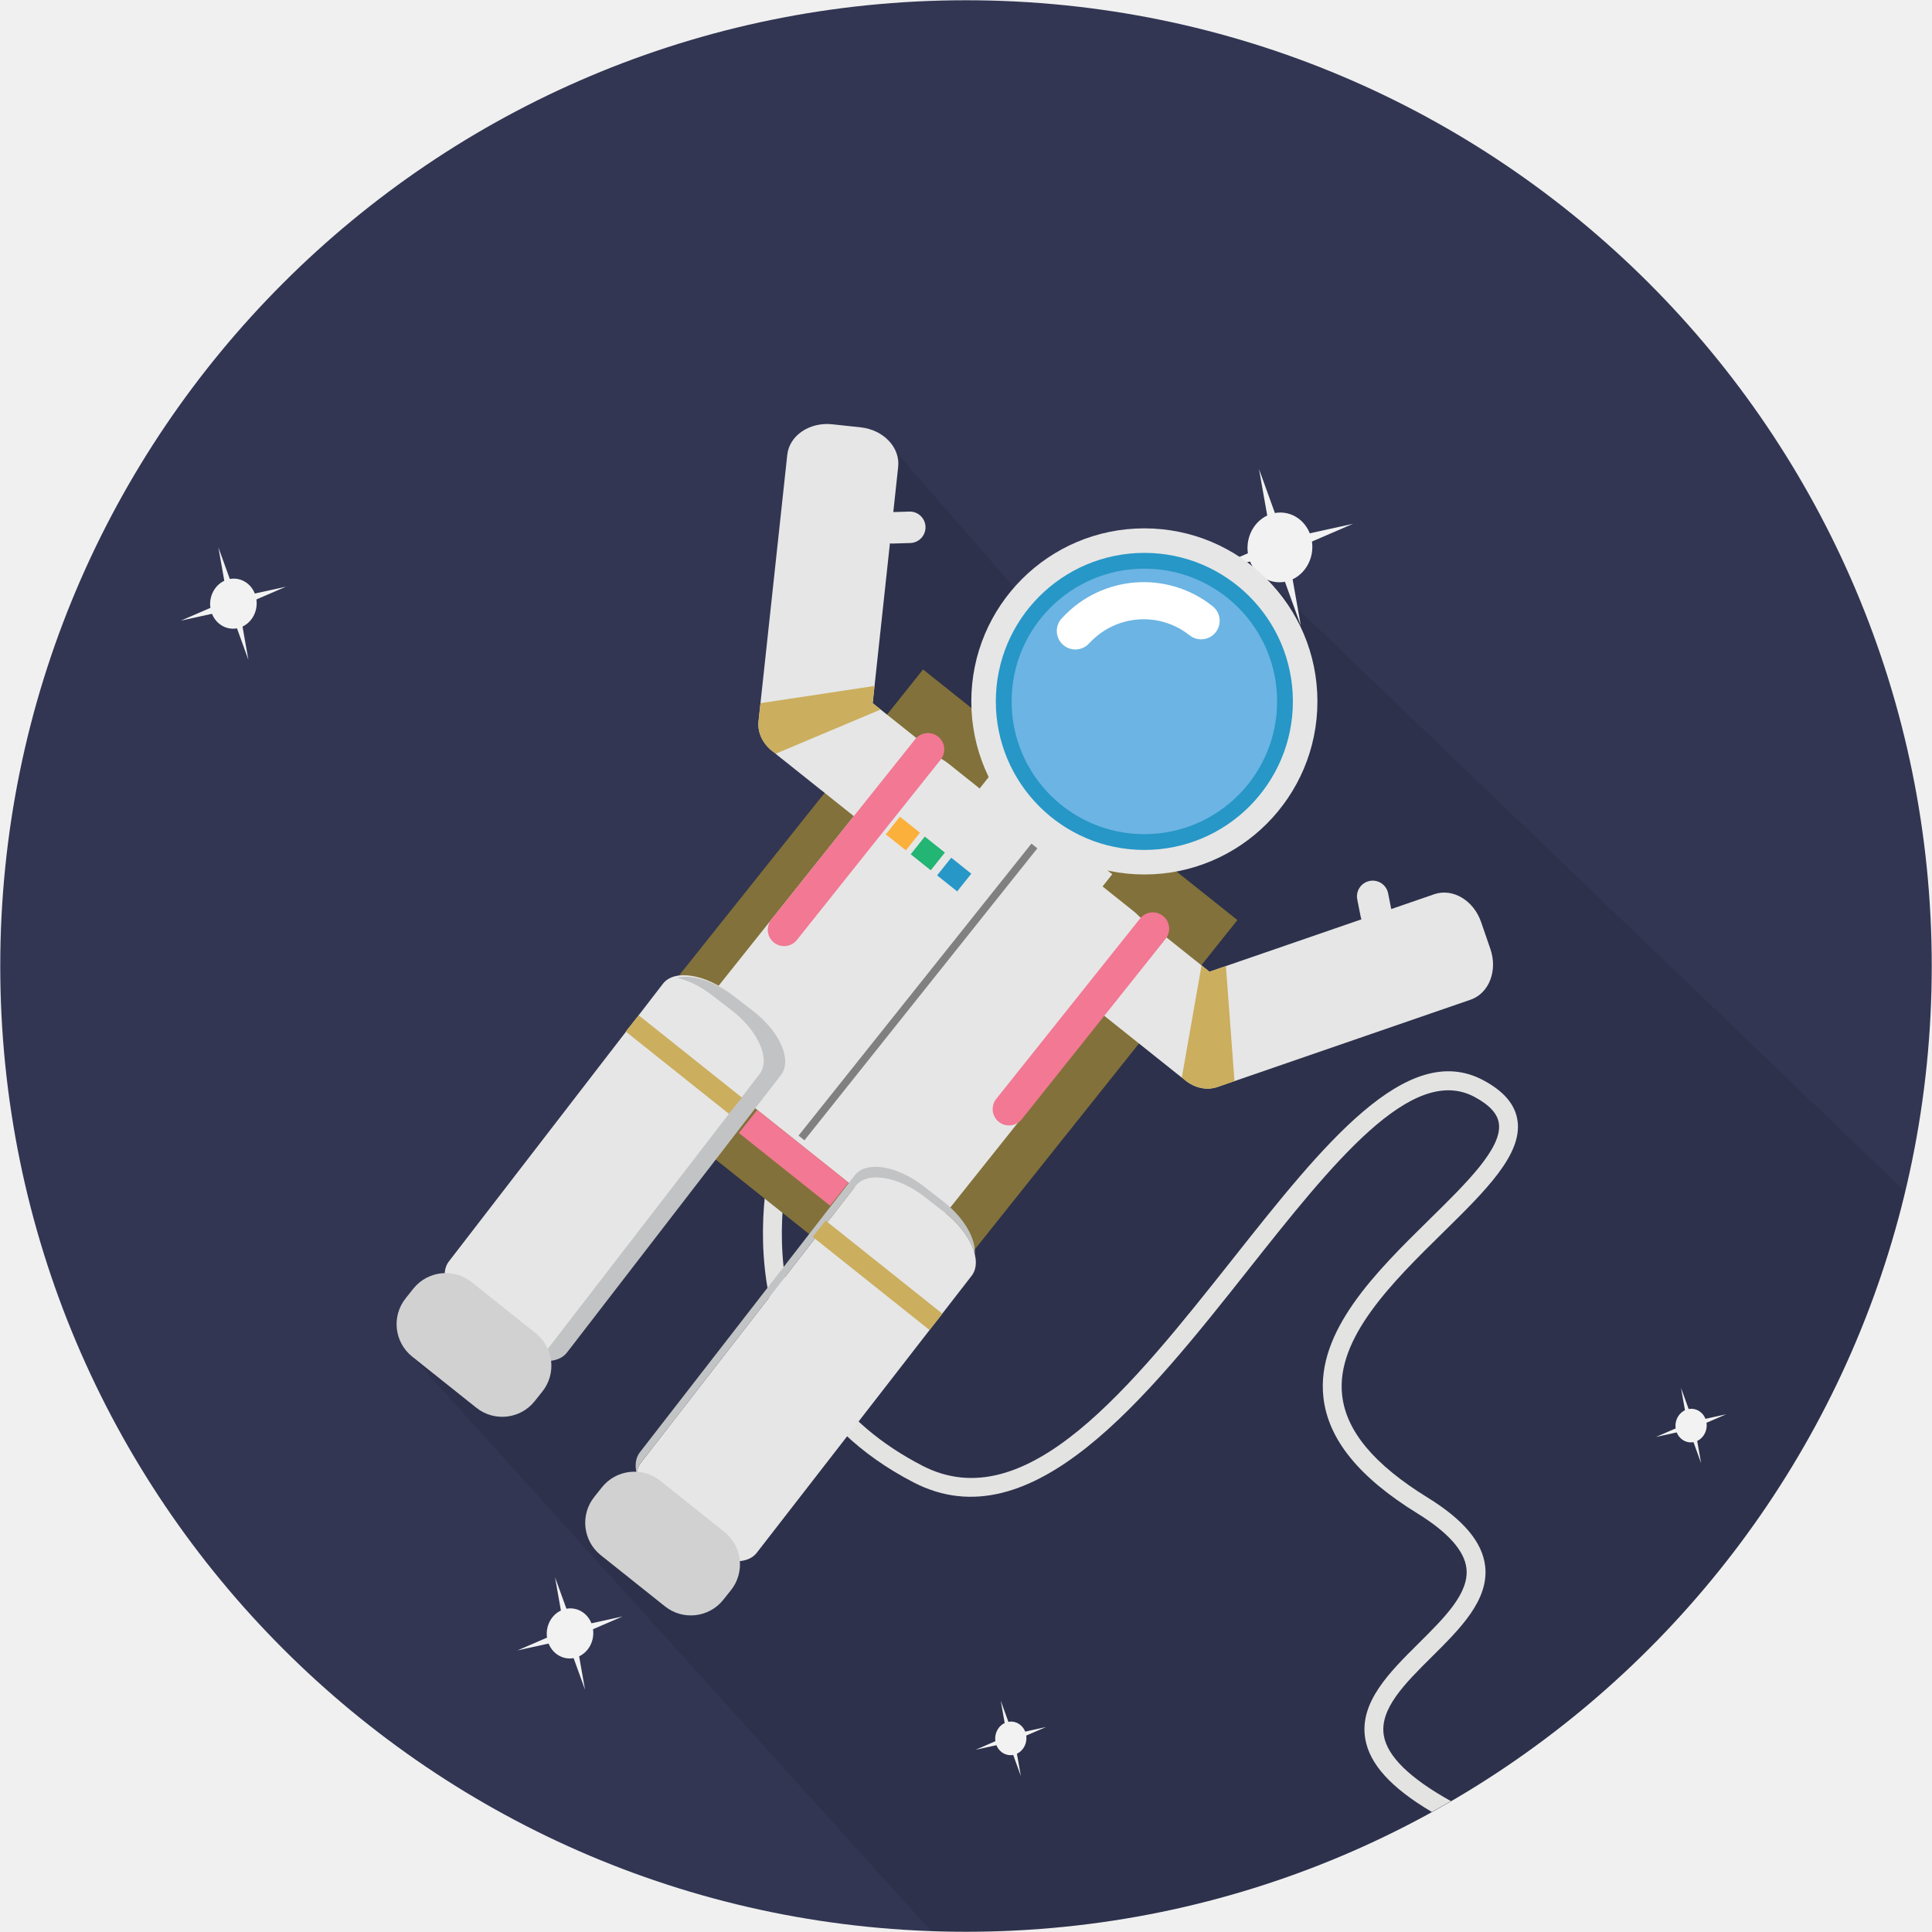
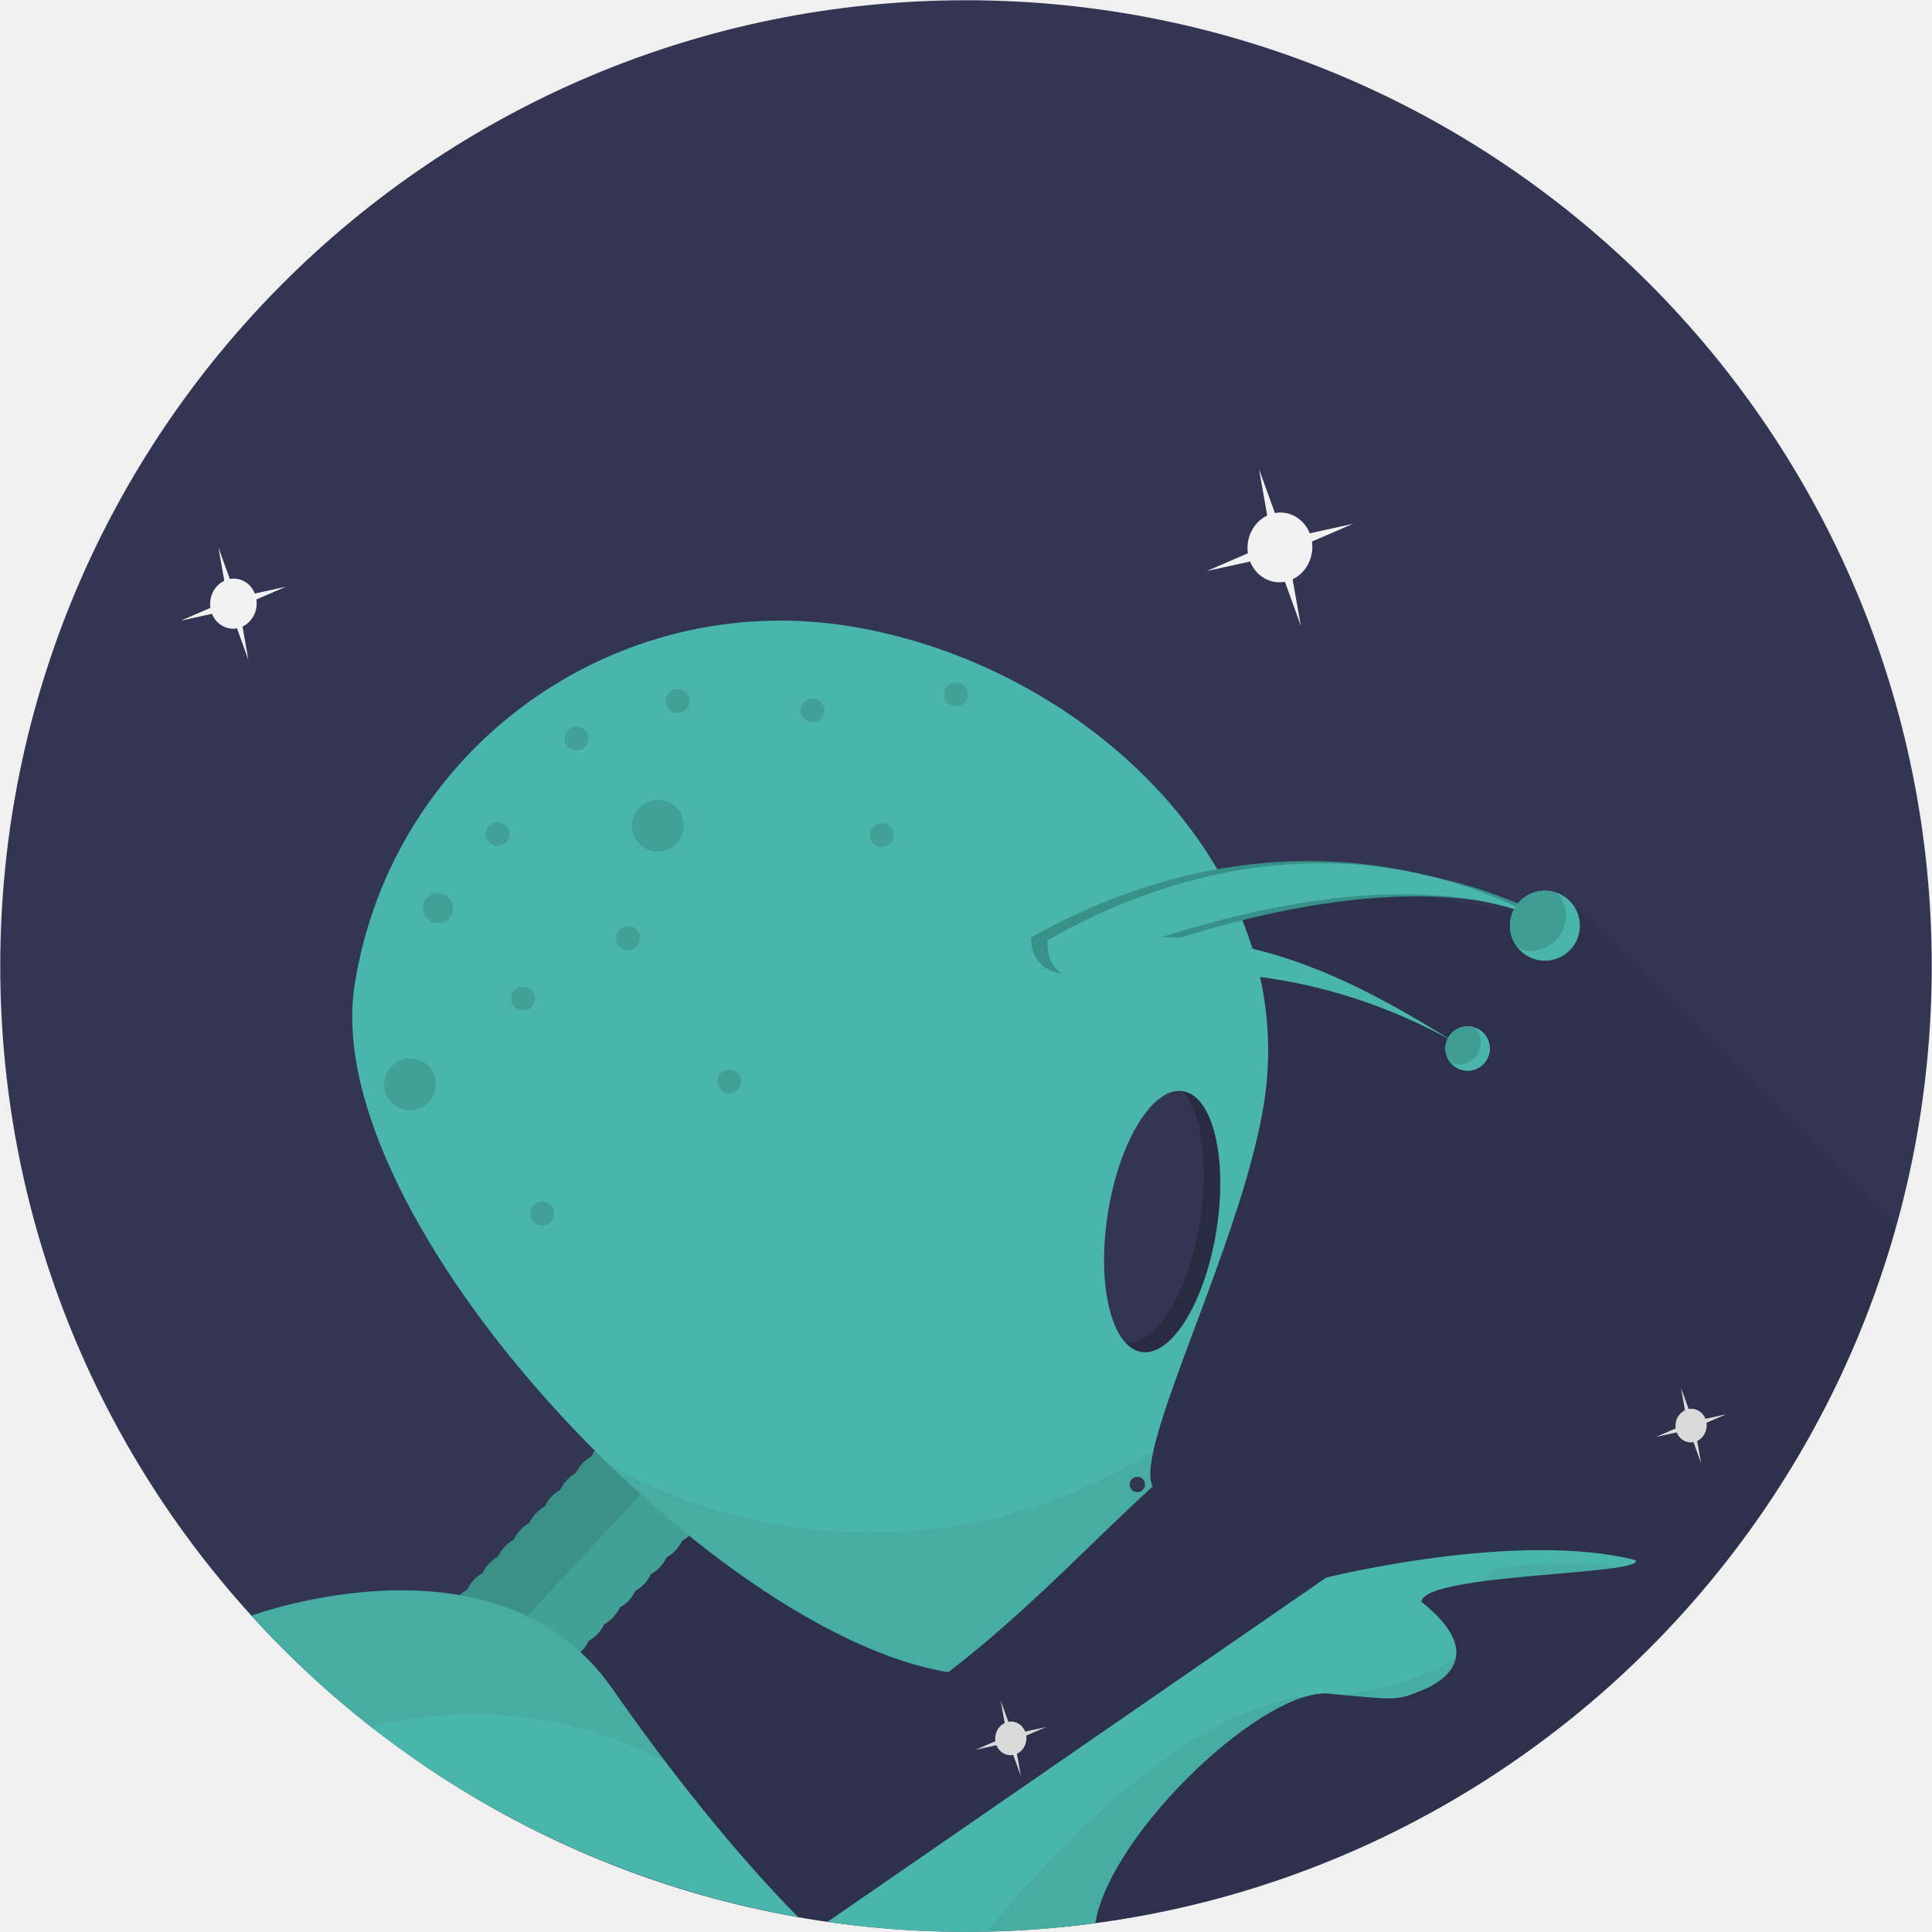
- <svg xmlns="http://www.w3.org/2000/svg" version="1.1" id="Astronout" x="0px" y="0px" width="512px" height="512px" viewBox="0 0 512 512" enable-background="new 0 0 512 512" xml:space="preserve">
+ <svg xmlns="http://www.w3.org/2000/svg" version="1.1" id="Alien_1_" x="0px" y="0px" width="512px" height="512px" viewBox="0 0 512 512" enable-background="new 0 0 512 512" xml:space="preserve">
  <circle id="Background" fill="#323653" cx="256" cy="256" r="255.931" />
-   <path id="Shadow" opacity="0.1" d="M498.516,337.772c2.467-7.317,4.563-14.67,6.341-22.037L335.579,153.337l-31.818,42.583  l-70.384-80.86l-22.194,134.044L109.245,359.521l137.557,152.292C357.068,515.821,461.461,447.666,498.516,337.772z" />
  <g id="Stars">
    <g>
      <path fill="#F2F2F2" d="M347.455,142.4c1.306,4.885-1.34,10.041-5.899,11.52c-4.565,1.474-9.319-1.295-10.624-6.183    c-1.303-4.888,1.338-10.047,5.895-11.516C341.391,134.747,346.149,137.516,347.455,142.4z" />
      <polygon fill="#F2F2F2" points="333.649,124.305 337.429,145.636 344.737,165.831 340.955,144.499   " />
      <polygon fill="#F2F2F2" points="319.807,151.329 339.693,146.96 358.572,138.809 338.686,143.183   " />
    </g>
    <g>
      <path fill="#F2F2F2" d="M271.85,459.405c0.63,2.354-0.645,4.832-2.838,5.543c-2.196,0.712-4.486-0.619-5.115-2.974    c-0.629-2.354,0.645-4.836,2.839-5.545C268.932,455.718,271.223,457.052,271.85,459.405z" />
      <polygon fill="#F2F2F2" points="265.202,450.697 267.024,460.965 270.541,470.684 268.723,460.416   " />
      <polygon fill="#F2F2F2" points="258.542,463.704 268.118,461.598 277.203,457.678 267.63,459.78   " />
    </g>
    <g>
      <path fill="#F2F2F2" d="M452.13,376.514c0.631,2.354-0.644,4.832-2.837,5.543c-2.196,0.712-4.486-0.619-5.115-2.974    c-0.629-2.354,0.645-4.836,2.839-5.545C449.213,372.826,451.504,374.16,452.13,376.514z" />
      <polygon fill="#F2F2F2" points="445.483,367.806 447.306,378.073 450.822,387.792 449.004,377.524   " />
      <polygon fill="#F2F2F2" points="438.823,380.813 448.398,378.706 457.484,374.786 447.911,376.889   " />
    </g>
    <g id="Star_11_">
      <path fill="#F2F2F2" d="M67.787,158.06c0.936,3.509-0.96,7.212-4.235,8.271s-6.692-0.929-7.628-4.437    c-0.938-3.511,0.96-7.215,4.234-8.271C63.434,152.563,66.849,154.55,67.787,158.06z" />
      <polygon fill="#F2F2F2" points="57.875,145.068 60.588,160.387 65.833,174.885 63.121,159.567   " />
      <polygon fill="#F2F2F2" points="47.935,164.47 62.216,161.333 75.772,155.48 61.491,158.62   " />
    </g>
-     <g id="Star_1_">
-       <path fill="#F2F2F2" d="M156.993,430.957c0.936,3.508-0.96,7.212-4.235,8.271c-3.275,1.059-6.692-0.93-7.627-4.437    c-0.938-3.512,0.96-7.216,4.233-8.271C152.641,425.461,156.056,427.447,156.993,430.957z" />
-       <polygon fill="#F2F2F2" points="147.082,417.966 149.794,433.284 155.04,447.782 152.328,432.464   " />
-       <polygon fill="#F2F2F2" points="137.141,437.367 151.422,434.23 164.979,428.378 150.698,431.518   " />
+   </g>
+   <path id="Shadow" opacity="0.1" d="M113.23,468.463c18.483,12.403,38.89,22.599,60.997,30.053  c133.938,45.161,279.127-26.806,324.289-160.743c1.396-4.141,2.678-8.291,3.852-12.449l-87.388-87.389l-9.219,4.582l-34.559-6.451  h-40.604l-65.396,18.145l-63.521,117.427L113.23,468.463z" />
+   <g id="Alien">
+     <g>
+       <path fill="#41A197" d="M154.296,437.38c-2.277,2.438-5.293,3.322-6.739,1.973l-19.445-18.145    c-1.446-1.349-0.773-4.419,1.503-6.857l0,0c2.278-2.44,5.294-3.324,6.74-1.976l19.445,18.144    C157.247,431.868,156.574,434.938,154.296,437.38L154.296,437.38z" />
+       <path fill="#41A197" d="M150.174,441.797c-2.276,2.439-5.293,3.322-6.738,1.974l-19.446-18.145    c-1.446-1.349-0.772-4.42,1.503-6.857l0,0c2.278-2.442,5.295-3.324,6.74-1.977l19.446,18.145    C153.125,436.286,152.452,439.355,150.174,441.797L150.174,441.797z" />
+       <path fill="#41A197" d="M146.053,446.214c-2.277,2.438-5.294,3.322-6.739,1.975l-19.445-18.146    c-1.446-1.348-0.773-4.419,1.503-6.857l0,0c2.278-2.441,5.294-3.326,6.74-1.978l19.445,18.145    C149.003,440.702,148.33,443.773,146.053,446.214L146.053,446.214z" />
+       <g>
+         <path fill="#41A197" d="M187.271,402.04c-2.277,2.44-5.293,3.324-6.739,1.976l-19.445-18.145     c-1.445-1.349-0.772-4.42,1.504-6.859l0,0c2.278-2.441,5.294-3.323,6.74-1.977l19.445,18.146     C190.222,396.529,189.548,399.601,187.271,402.04L187.271,402.04z" />
+         <path fill="#41A197" d="M183.149,406.458c-2.276,2.44-5.293,3.323-6.738,1.975l-19.446-18.145     c-1.445-1.35-0.772-4.419,1.504-6.858l0,0c2.278-2.442,5.294-3.326,6.74-1.977l19.446,18.145     C186.1,400.947,185.427,404.018,183.149,406.458L183.149,406.458z" />
+         <path fill="#41A197" d="M179.027,410.876c-2.276,2.438-5.293,3.323-6.738,1.974l-19.446-18.145     c-1.445-1.348-0.772-4.419,1.504-6.858l0,0c2.277-2.442,5.294-3.324,6.74-1.976l19.445,18.145     C181.978,405.364,181.305,408.435,179.027,410.876L179.027,410.876z" />
+         <path fill="#41A197" d="M174.905,415.293c-2.277,2.439-5.293,3.323-6.739,1.974l-19.445-18.145     c-1.446-1.348-0.772-4.419,1.504-6.858l0,0c2.278-2.44,5.294-3.325,6.74-1.976l19.446,18.145     C177.855,409.781,177.183,412.852,174.905,415.293L174.905,415.293z" />
+         <path fill="#41A197" d="M170.783,419.711c-2.276,2.439-5.293,3.323-6.738,1.974l-19.446-18.145     c-1.445-1.349-0.771-4.421,1.504-6.858l0,0c2.279-2.441,5.295-3.324,6.74-1.977l19.446,18.145     C173.734,414.199,173.061,417.269,170.783,419.711L170.783,419.711z" />
+         <path fill="#41A197" d="M166.662,424.127c-2.276,2.44-5.293,3.324-6.739,1.976l-19.445-18.146     c-1.446-1.348-0.772-4.42,1.503-6.858l0,0c2.278-2.441,5.294-3.324,6.74-1.977l19.445,18.145     C169.612,418.616,168.939,421.687,166.662,424.127L166.662,424.127z" />
+         <path fill="#41A197" d="M162.539,428.545c-2.276,2.439-5.292,3.323-6.738,1.974l-19.445-18.144     c-1.446-1.349-0.772-4.42,1.504-6.859l0,0c2.278-2.441,5.294-3.324,6.739-1.976l19.446,18.145     C165.49,423.034,164.818,426.104,162.539,428.545L162.539,428.545z" />
+         <path fill="#41A197" d="M158.417,432.963c-2.275,2.438-5.292,3.323-6.738,1.974l-19.446-18.145     c-1.445-1.348-0.772-4.421,1.503-6.858l0,0c2.279-2.441,5.295-3.324,6.741-1.977l19.445,18.146     C161.368,427.451,160.695,430.521,158.417,432.963L158.417,432.963z" />
+         <path opacity="0.1" d="M179.053,386.109l-9.722-9.074c-1.446-1.347-4.462-0.465-6.74,1.977c-0.755,0.809-1.314,1.686-1.698,2.547     c-0.833,0.442-1.668,1.061-2.424,1.871c-0.754,0.808-1.314,1.685-1.698,2.546c-0.833,0.443-1.668,1.062-2.424,1.871     c-0.755,0.808-1.315,1.686-1.698,2.547c-0.833,0.442-1.669,1.06-2.424,1.87c-0.755,0.809-1.314,1.686-1.698,2.546     c-0.834,0.443-1.668,1.062-2.425,1.872c-0.754,0.809-1.314,1.685-1.697,2.546c-0.833,0.442-1.669,1.062-2.424,1.871     c-0.754,0.808-1.314,1.686-1.698,2.546c-0.833,0.443-1.669,1.062-2.424,1.871c-0.755,0.809-1.314,1.686-1.697,2.547     c-0.834,0.443-1.669,1.061-2.425,1.871c-0.754,0.808-1.314,1.686-1.698,2.547c-0.833,0.44-1.668,1.061-2.424,1.87     c-0.754,0.809-1.313,1.685-1.697,2.546c-0.833,0.442-1.668,1.062-2.424,1.872c-0.754,0.808-1.315,1.685-1.697,2.546     c-0.833,0.441-1.67,1.062-2.424,1.871c-2.276,2.438-2.949,5.51-1.503,6.857l9.722,9.073L179.053,386.109z" />
+       </g>
    </g>
-   </g>
-   <g id="Astronout_3_">
-     <path fill="#E3E3E2" d="M366.729,459.932c-1.188-7.063,5.602-13.8,12.79-20.932c7.422-7.364,15.095-14.979,14.065-23.958   c-0.728-6.342-5.733-12.298-15.305-18.207c-14.14-8.73-21.53-17.585-22.596-27.07c-1.705-15.186,13.37-30.002,26.67-43.074   c11.317-11.121,21.09-20.727,19.81-29.688c-0.609-4.269-3.56-7.769-9.018-10.701c-20.324-10.922-42.638,17.256-66.259,47.089   c-26.978,34.073-54.873,69.307-82.474,55.024c-21.845-11.305-34.211-29.041-36.754-52.715c-1.919-17.859,2.758-32.6,2.806-32.746   l-4.754-1.544c-0.207,0.634-5.028,15.756-3.042,34.641c1.847,17.557,10.189,41.663,39.447,56.805   c31.258,16.175,61.771-22.362,88.691-56.361c22.283-28.146,43.329-54.729,59.974-45.79c3.96,2.129,6.065,4.42,6.435,7.005   c0.923,6.461-8.446,15.669-18.365,25.417c-14.113,13.87-30.11,29.593-28.133,47.196c1.247,11.112,9.404,21.176,24.937,30.766   c8.068,4.981,12.431,9.868,12.965,14.523c0.754,6.57-5.743,13.016-12.621,19.84c-7.775,7.715-15.815,15.693-14.197,25.31   c1.132,6.729,6.814,13.012,17.643,19.42c1.7-0.937,3.391-1.894,5.069-2.868C373.646,471.285,367.659,465.452,366.729,459.932z" />
-     <g id="Astronout_2_">
-       <g id="Astronout_1_">
-         <rect x="190.66" y="195.809" transform="matrix(0.7819 0.6234 -0.6234 0.7819 217.6071 -94.5511)" fill="#82713A" width="106.539" height="135.811" />
-         <g>
-           <circle fill="#E6E6E6" cx="303.268" cy="185.881" r="45.862" />
-           <circle fill="#2697C7" cx="303.267" cy="185.881" r="39.362" />
-           <circle fill="#6CB4E3" cx="303.268" cy="185.881" r="35.181" />
-           <path fill="#FFFFFF" d="M321.377,160.67L321.377,160.67L321.377,160.67c-12.087-9.637-29.437-8.178-39.78,2.973      c-0.162,0.154-0.317,0.315-0.461,0.495l0,0l0,0l0,0c-1.692,2.123-1.345,5.216,0.779,6.908c2.123,1.693,5.215,1.344,6.909-0.779      l0.027,0.022c6.879-7.365,18.376-8.315,26.391-1.925l0.006-0.006c2.122,1.692,5.215,1.344,6.909-0.78      C323.849,165.456,323.499,162.362,321.377,160.67z" />
-         </g>
-         <path fill="#E6E6E6" d="M249.795,322.563c-2.884,3.619-9.073,3.482-13.821-0.304l-48.986-39.058     c-4.749-3.785-6.26-9.788-3.375-13.406l53.971-67.691c2.885-3.618,9.073-3.482,13.822,0.305l48.986,39.057     c4.748,3.786,6.26,9.789,3.375,13.407L249.795,322.563z" />
-         <rect x="249.132" y="215.721" transform="matrix(0.7819 0.6234 -0.6234 0.7819 201.8766 -118.2655)" fill="#E6E6E6" width="41.657" height="27.326" />
-         <g>
-           <path fill="#E6E6E6" d="M394.967,251.489l-2.468-7.157c-1.979-5.741-7.535-9.034-12.407-7.354l-11.401,3.932l-0.822-4.167      c-0.446-2.258-2.639-3.729-4.898-3.283c-2.258,0.447-3.728,2.64-3.282,4.898l0.92,4.657c0.043,0.216,0.115,0.417,0.188,0.617      l-40.27,13.886l-16.659-13.284c-4.75-3.786-11.669-3.006-15.455,1.743l-2.821,3.539c-3.786,4.749-3.006,11.668,1.742,15.454      l25.535,20.358c0.207,0.165,0.422,0.31,0.637,0.458c2.567,2.371,5.984,3.362,9.125,2.278l67.101-23.138      C394.602,263.247,396.947,257.231,394.967,251.489z" />
-           <path fill="#CBAE5E" d="M324.876,256.018l-4.351,1.501l-2.104-1.68l-5.227,29.726c0.104,0.073,0.205,0.151,0.31,0.223      c2.567,2.371,5.984,3.362,9.125,2.278l4.526-1.562L324.876,256.018z" />
-         </g>
-         <g>
-           <path fill="#E6E6E6" d="M220.568,112.439l7.527,0.812c6.038,0.652,10.485,5.333,9.932,10.458l-1.293,11.991l4.245-0.126      c2.301-0.068,4.223,1.742,4.291,4.044c0.068,2.3-1.743,4.222-4.043,4.29l-4.745,0.141c-0.22,0.006-0.433-0.019-0.644-0.046      l-4.568,42.351l16.66,13.283c4.749,3.787,5.529,10.705,1.743,15.455l-2.822,3.539c-3.786,4.748-10.705,5.529-15.454,1.743      l-25.535-20.359c-0.207-0.165-0.396-0.343-0.588-0.519c-2.884-1.975-4.61-5.085-4.253-8.388l7.612-70.569      C209.187,115.415,214.53,111.788,220.568,112.439z" />
-           <path fill="#CBAE5E" d="M231.764,181.779l-0.494,4.575l2.106,1.679l-27.815,11.715c-0.095-0.084-0.193-0.167-0.286-0.252      c-2.884-1.975-4.61-5.085-4.253-8.388l0.513-4.761L231.764,181.779z" />
-         </g>
-         <rect x="242.265" y="213.38" transform="matrix(0.7818 0.6236 -0.6236 0.7818 217.0005 -94.3264)" fill="#808080" width="2" height="98.972" />
-         <g>
-           <path fill="#E6E6E6" d="M177.11,404.59c-7.035-5.458-10.298-13.024-7.291-16.903l56.951-73.414      c3.009-3.879,11.149-2.599,18.187,2.857l5.242,4.068c7.036,5.456,10.299,13.023,7.292,16.903l-56.952,73.414      c-3.007,3.88-11.149,2.599-18.185-2.858L177.11,404.59z" />
-           <path fill="#C2C3C4" d="M169.819,387.687l56.951-73.414c3.009-3.879,11.149-2.599,18.187,2.857l5.242,4.068      c4.338,3.363,7.234,7.528,8.119,11.137c0.342-4.08-2.84-9.666-8.369-13.953l-5.243-4.067      c-7.035-5.458-15.177-6.736-18.186-2.858l-56.95,73.415c-1.154,1.487-1.377,3.519-0.827,5.765      C168.835,389.524,169.175,388.518,169.819,387.687z" />
-         </g>
-         <g>
-           <g>
-             <path fill="#E6E6E6" d="M126.302,351.171c-7.052-5.436-10.338-12.993-7.342-16.881l56.726-73.588       c2.997-3.888,11.142-2.633,18.194,2.804l5.255,4.052c7.051,5.434,10.338,12.992,7.341,16.88l-56.727,73.589       c-2.995,3.888-11.141,2.631-18.192-2.805L126.302,351.171z" />
-           </g>
-           <path fill="#C2C3C4" d="M206.979,284.855c2.997-3.889-0.289-11.446-7.341-16.88l-5.254-4.053      c-5.22-4.023-11.032-5.749-14.919-4.802c2.946,0.713,6.185,2.273,9.222,4.616l5.255,4.051      c7.052,5.436,10.338,12.993,7.34,16.882l-56.725,73.588c-0.779,1.009-1.912,1.665-3.274,1.997      c3.89,0.943,7.265,0.401,8.97-1.812L206.979,284.855z" />
-         </g>
-         <path fill="#F27894" d="M211.182,249.104c-1.49,1.869-4.213,2.176-6.083,0.685l0,0c-1.869-1.49-2.176-4.213-0.686-6.082     l38.118-47.808c1.49-1.869,4.212-2.175,6.082-0.685l0,0c1.869,1.49,2.176,4.213,0.687,6.082L211.182,249.104z" />
-         <path fill="#F27894" d="M270.781,296.622c-1.49,1.868-4.214,2.176-6.083,0.685l0,0c-1.869-1.489-2.176-4.213-0.686-6.082     l38.117-47.807c1.49-1.869,4.213-2.176,6.081-0.687l0,0c1.87,1.491,2.178,4.214,0.688,6.083L270.781,296.622z" />
-         <path fill="#D1D1D2" d="M141.696,371.329c-3.786,4.75-10.705,5.529-15.455,1.743l-16.997-13.552     c-4.749-3.786-5.529-10.705-1.743-15.454l2.027-2.544c3.786-4.747,10.706-5.528,15.455-1.742l16.997,13.552     c4.75,3.786,5.529,10.706,1.743,15.454L141.696,371.329z" />
-         <path fill="#D1D1D2" d="M191.68,423.963c-3.786,4.749-10.705,5.529-15.454,1.743l-16.997-13.552     c-4.749-3.786-5.529-10.705-1.743-15.454l2.028-2.544c3.786-4.748,10.706-5.529,15.454-1.743l16.997,13.552     c4.749,3.786,5.529,10.706,1.743,15.455L191.68,423.963z" />
-         <rect x="163.713" y="279.365" transform="matrix(0.7819 0.6234 -0.6234 0.7819 215.3996 -51.4384)" fill="#CBAE5E" width="35" height="5.508" />
-         <rect x="212.748" y="335.207" transform="matrix(0.7819 0.6234 -0.6234 0.7819 261.411 -71.2593)" fill="#CBAE5E" width="39.593" height="5.509" />
-         <rect x="194.882" y="302.912" transform="matrix(0.7819 0.6234 -0.6234 0.7819 237.1499 -64.2077)" fill="#F27894" width="30.915" height="7.835" />
-         <rect x="235.876" y="217.901" transform="matrix(0.7818 0.6235 -0.6235 0.7818 189.9405 -100.9935)" fill="#FBB03B" width="6.798" height="5.998" />
-         <rect x="242.485" y="223.172" transform="matrix(0.7818 0.6235 -0.6235 0.7818 194.6577 -103.9632)" fill="#22B573" width="6.799" height="5.997" />
-         <rect x="249.477" y="228.746" transform="matrix(0.7818 0.6236 -0.6236 0.7818 199.6889 -107.1111)" fill="#2697C7" width="6.799" height="5.998" />
-       </g>
+     <g>
+       <path fill="#4AB5AA" d="M334.966,292.435c-5.868,36.964-34.684,91.65-29.5,101.501c-15.986,14.557-33.484,33.378-54.148,49.203    c-62.364-9.901-167.222-119.882-157.321-182.245C103.898,198.53,162.48,156,224.844,165.901S344.867,230.07,334.966,292.435z" />
+       <path opacity="0.05" d="M305.687,384.419c-21.614,13.771-47.437,21.785-75.182,21.785c-25.269,0-48.943-6.646-69.296-18.236    c29.699,28.854,63.71,50.979,90.109,55.171c20.664-15.825,38.162-34.646,54.148-49.203    C304.52,392.135,304.71,388.832,305.687,384.419z" />
+       <ellipse transform="matrix(0.9876 0.1568 -0.1568 0.9876 54.5577 -44.2816)" fill="#323653" cx="308.006" cy="323.733" rx="14.558" ry="34.991" />
+       <path opacity="0.2" d="M313.493,289.177c-0.023-0.004-0.047-0.003-0.07-0.007c4.987,5.479,7.053,19.078,4.63,34.347    c-3.021,19.03-11.873,33.448-19.796,32.282c1.248,1.37,2.675,2.241,4.263,2.493c7.94,1.26,16.834-13.19,19.865-32.276    C325.414,306.931,321.434,290.437,313.493,289.177z" />
+       <circle fill="#323653" cx="301.408" cy="393.412" r="2.037" />
+       <path fill="#379189" d="M287.086,257.936c0,0,71.084-34.448,118.675-15.42c-32.202-17.26-81.561-22.903-132.537,5.951    C273.317,260.628,287.086,257.936,287.086,257.936z" />
+       <path fill="#379189" d="M290.162,256.792c0,0,73.071-32.264,120.663-13.235c-32.202-17.259-83.449-22.696-132.746,7.268    C278.174,262.986,290.162,256.792,290.162,256.792z" />
+       <path fill="#4AB5AA" d="M286.541,256.217c0,0,73.073-32.263,120.665-13.235c-32.202-17.259-78.651-22.667-129.628,6.187    C277.672,261.33,286.541,256.217,286.541,256.217z" />
+       <path fill="#4AB5AA" d="M309.978,257.785c20.658-0.777,47.329,2.706,75.271,18.274c-24.697-15.343-47.037-26.633-75.523-27.668    c-4.747-0.172-29.11,1.609-31.966,3.373C278.994,265.872,304.854,257.979,309.978,257.785z" />
+       <circle fill="#4AB5AA" cx="409.409" cy="245.314" r="9.248" />
+       <circle fill="#4AB5AA" cx="409.409" cy="245.314" r="9.248" />
+       <path fill="#3F9D94" d="M400.275,243.864c-0.442,2.786,0.414,5.475,2.114,7.462c0.6,0.232,1.231,0.408,1.892,0.513    c5.044,0.801,9.782-2.639,10.583-7.683c0.442-2.786-0.414-5.475-2.114-7.462c-0.599-0.232-1.23-0.408-1.892-0.513    C405.814,235.38,401.077,238.82,400.275,243.864z" />
+       <circle fill="#4AB5AA" cx="388.93" cy="277.871" r="5.874" />
+       <circle fill="#4AB5AA" cx="388.93" cy="277.871" r="5.874" />
+       <path fill="#3F9D94" d="M383.129,276.949c-0.28,1.771,0.263,3.478,1.342,4.74c0.381,0.147,0.783,0.259,1.202,0.325    c3.204,0.509,6.213-1.677,6.722-4.88c0.281-1.768-0.263-3.477-1.343-4.739c-0.38-0.147-0.781-0.259-1.201-0.325    C386.647,271.562,383.637,273.746,383.129,276.949z" />
+       <circle fill="#41A197" cx="116.053" cy="240.622" r="3.999" />
+       <circle fill="#41A197" cx="131.817" cy="221.024" r="3.166" />
+       <circle fill="#41A197" cx="138.639" cy="264.622" r="3.166" />
+       <circle fill="#41A197" cx="193.272" cy="286.624" r="3.166" />
+       <circle fill="#41A197" cx="233.671" cy="221.314" r="3.166" />
+       <circle fill="#41A197" cx="152.791" cy="195.673" r="3.166" />
+       <circle fill="#41A197" cx="166.408" cy="248.616" r="3.166" />
+       <circle fill="#41A197" cx="143.686" cy="321.603" r="3.166" />
+       <circle fill="#41A197" cx="174.342" cy="218.834" r="6.854" />
+       <circle fill="#41A197" cx="108.634" cy="287.358" r="6.853" />
+       <circle fill="#41A197" cx="179.589" cy="185.787" r="3.166" />
+       <circle fill="#41A197" cx="215.301" cy="188.251" r="3.166" />
+       <circle fill="#41A197" cx="253.386" cy="184.032" r="3.166" />
+     </g>
+     <path fill="#4AB5AA" d="M174.227,498.516c12.373,4.171,24.84,7.336,37.316,9.553c-7.827-7.872-26.5-27.86-49.319-60.62   c-30.11-43.227-94.841-19.56-95.619-19.273C94.952,459.414,131.417,484.081,174.227,498.516z" />
+     <path fill="#4AB5AA" d="M290.262,509.665c4.014-24.236,46.022-63.858,62.962-60.718c16.812,1.502,16.757,1.84,24.005-1.159   c5.387-2.229,16.901-9.455-0.595-23.334c1.32-7.614,59.317-6.998,56.818-10.997c-31.492-7.998-81.979,4.615-81.979,4.615   L219.292,509.32C243.192,512.812,267.052,512.818,290.262,509.665z" />
+     <path opacity="0.05" d="M162.224,447.448c-30.11-43.227-94.841-19.56-95.619-19.273c9.668,10.655,20.283,20.543,31.77,29.524   c15.205-4.039,44.757-7.883,77.864,9.03C171.801,460.882,167.108,454.46,162.224,447.448z" />
+     <g>
+       <path opacity="0.05" d="M380.222,446.603c2.23-0.923,4.953-4.347,6.229-8.27c-4.242,4.325-13.417,8.138-30.498,10.847    C370.378,450.345,373.386,449.431,380.222,446.603z" />
+       <path opacity="0.05" d="M261.68,511.912c9.607-0.216,19.149-0.966,28.582-2.247c3.612-21.815,38.006-56.09,57.195-60.431    C311.542,452.91,272.785,498.064,261.68,511.912z" />
+       <path opacity="0.05" d="M397.462,415.475c-2.303,0.411-3.498,1.774-4.146,3.527c12.251-1.666,28.418-2.425,35.979-3.701    C421.151,413.65,403.717,414.357,397.462,415.475z" />
    </g>
  </g>
</svg>
